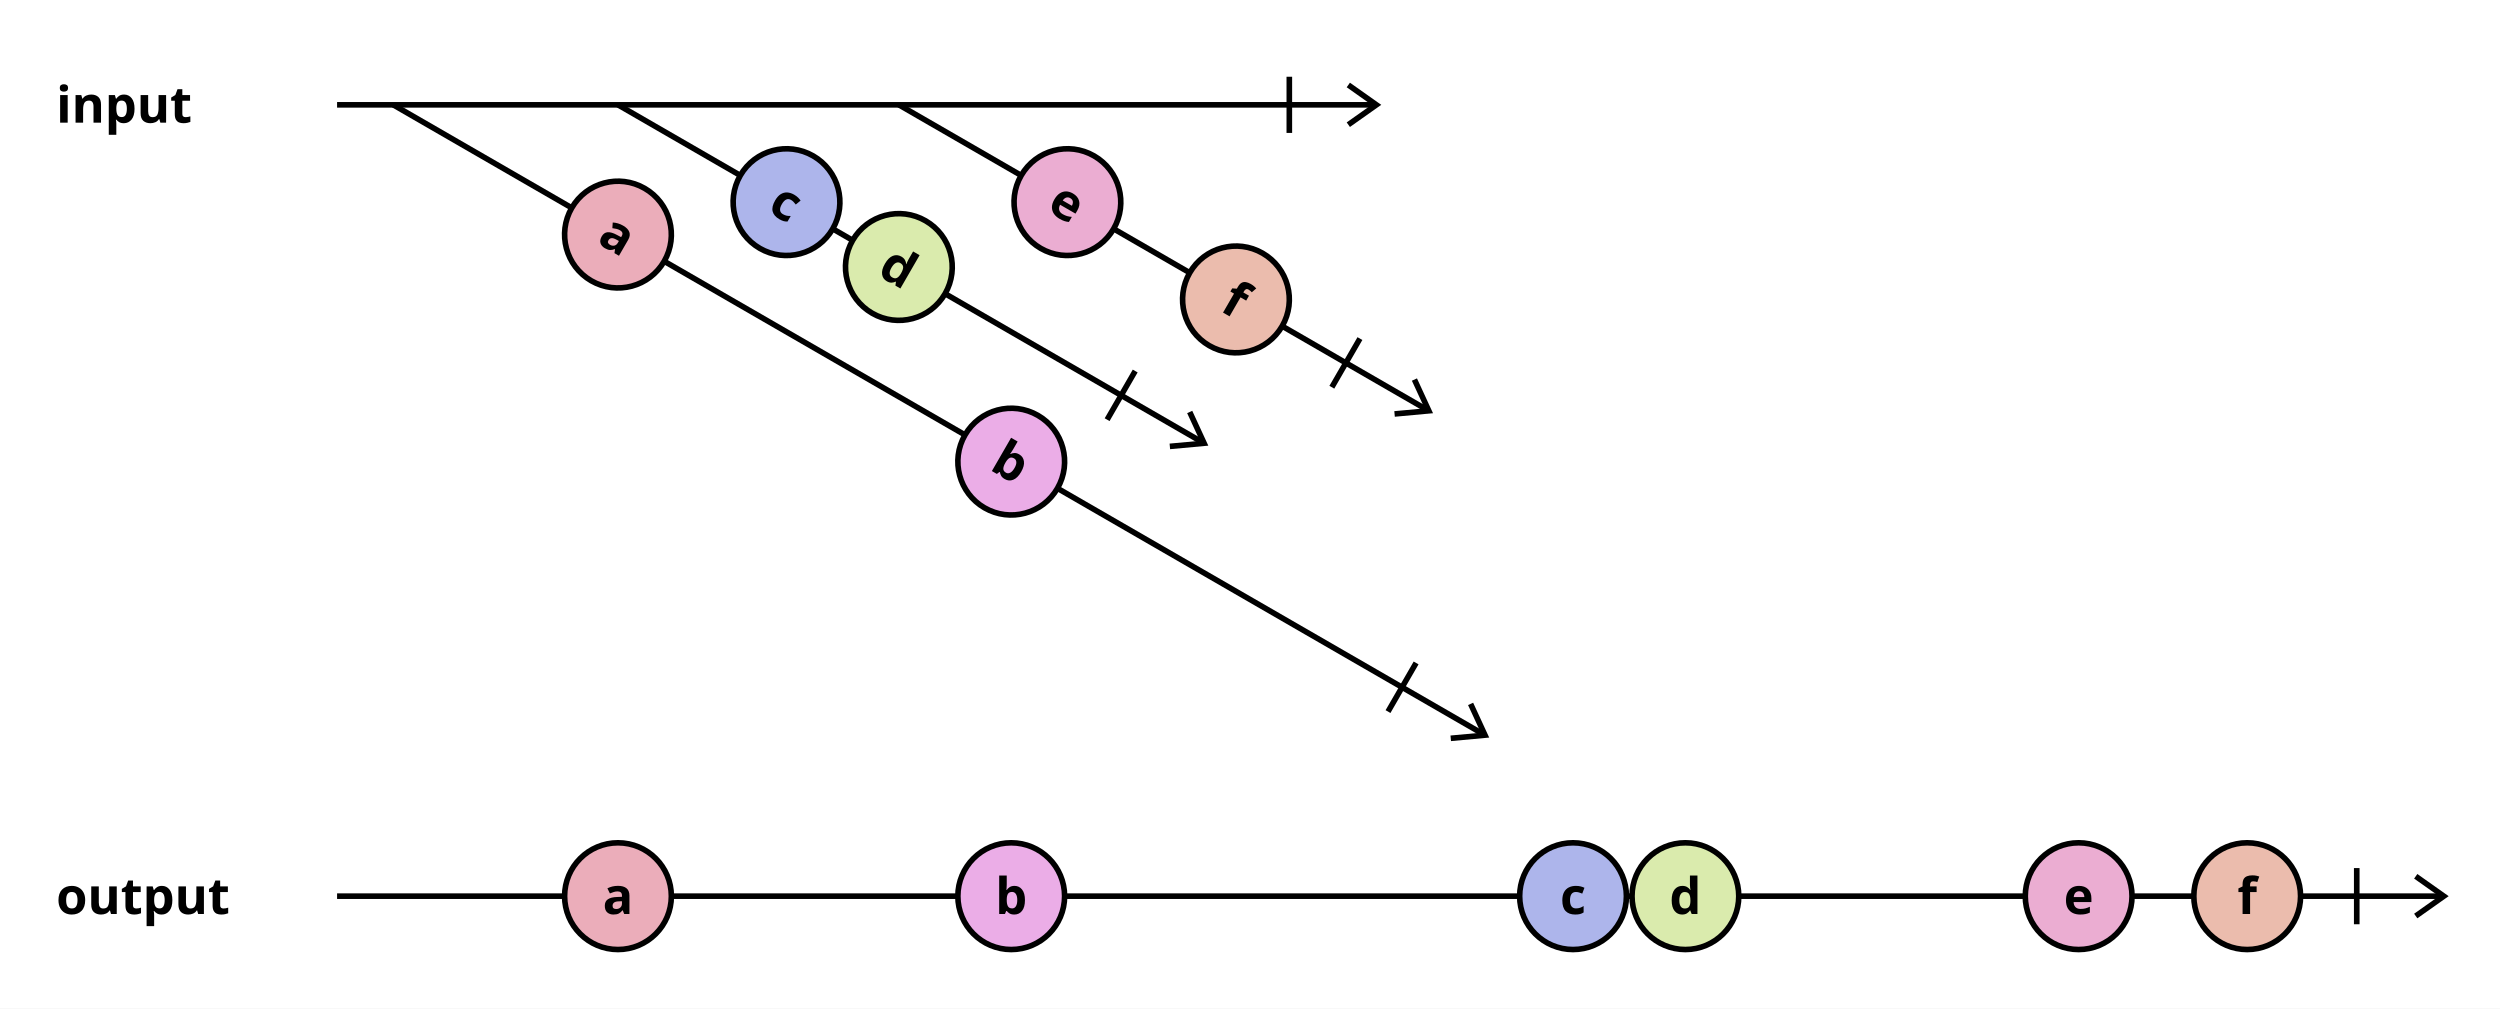
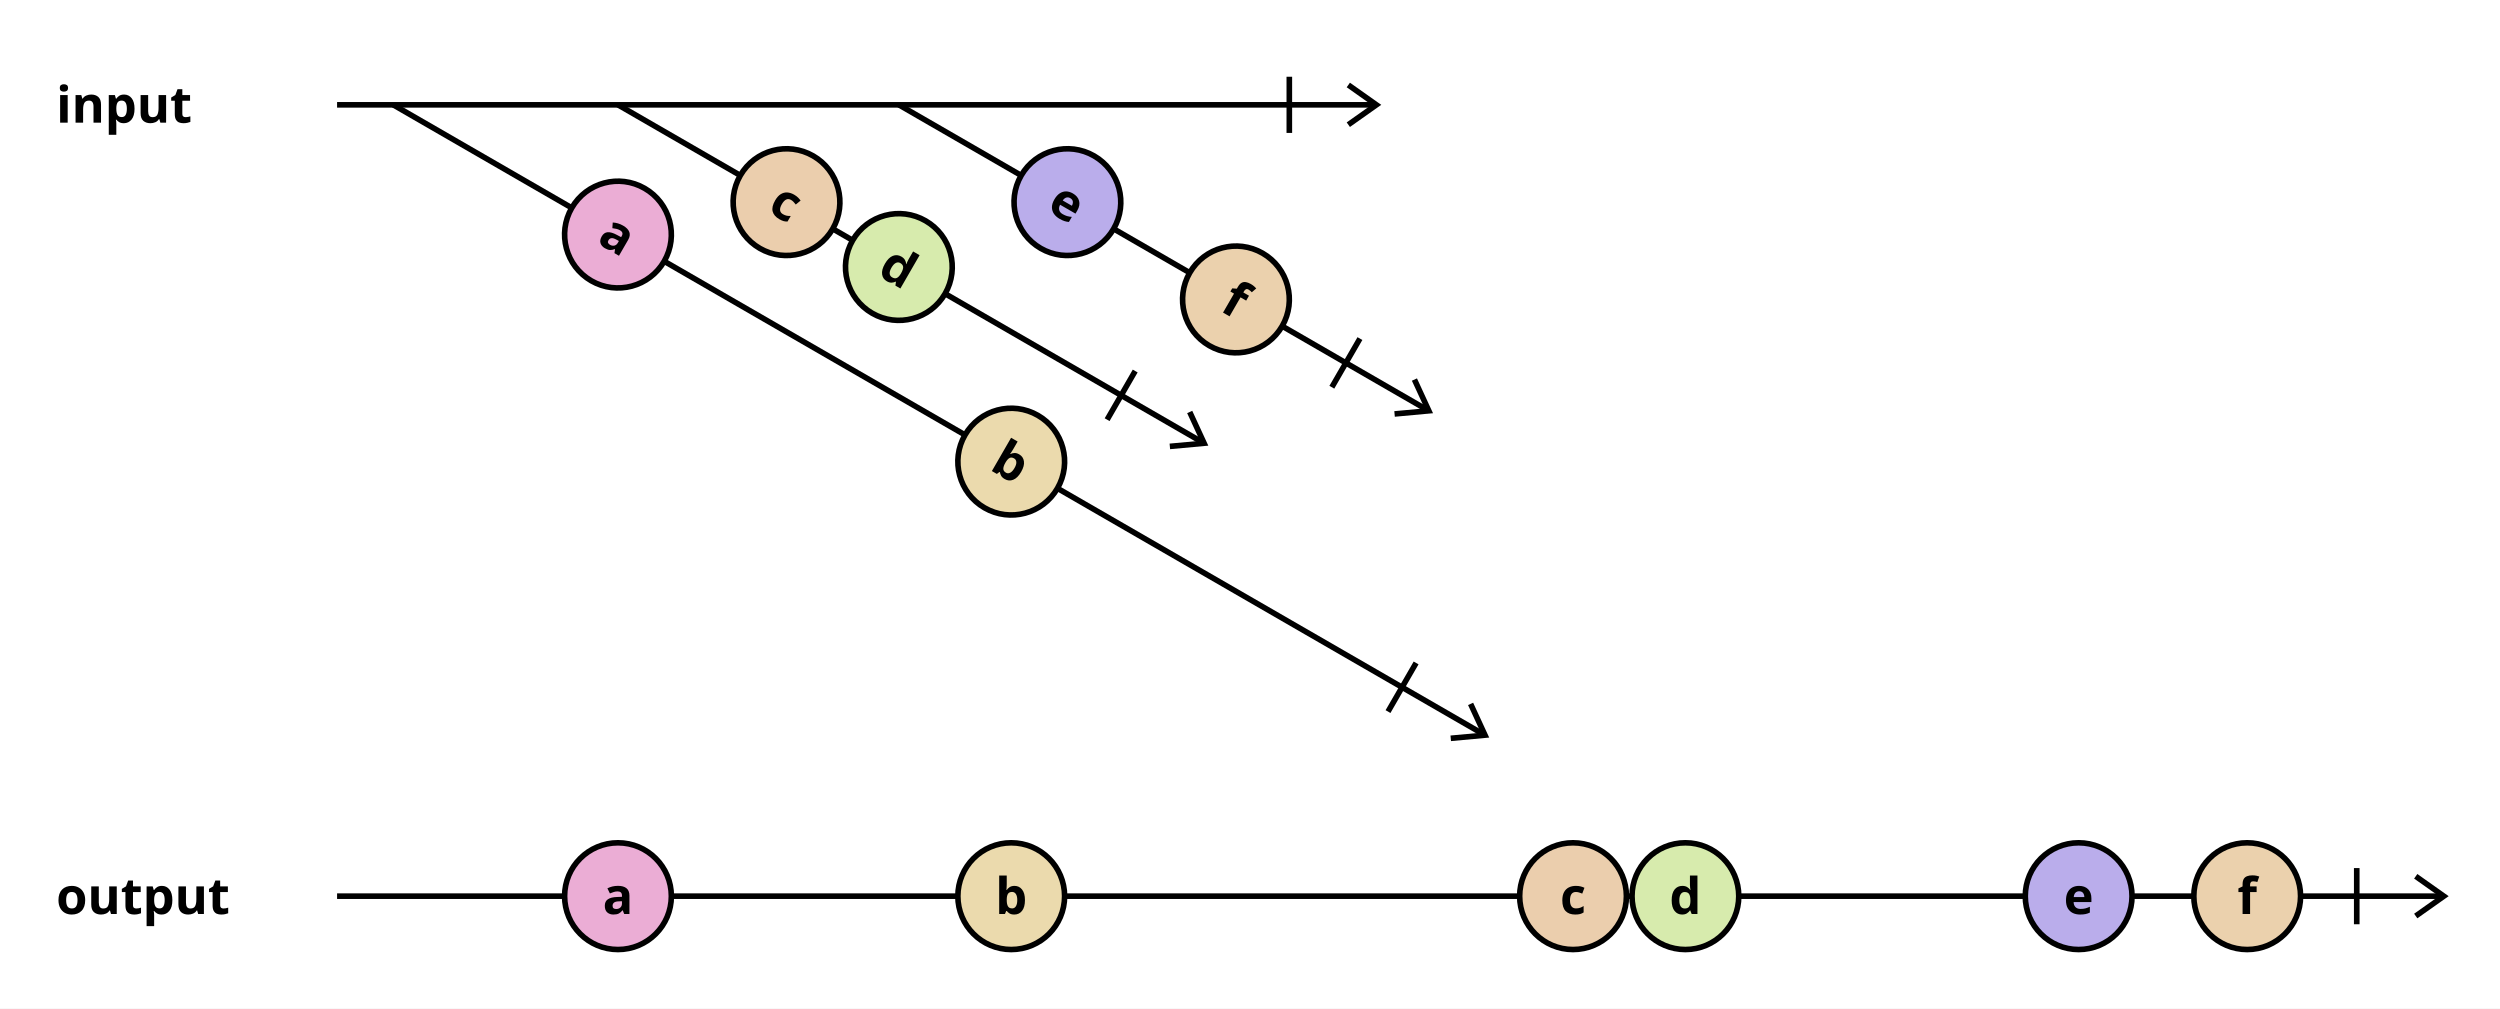
<svg xmlns="http://www.w3.org/2000/svg" viewBox="0 0 890 359.034" width="890" height="359.034">
  <rect x="0" y="0" fill="white" width="890" height="359.034" />
  <g transform="translate(20 20)">
    <g transform="translate(0 -2.679492)">
      <text x="0" y="20" fill="black" font-family="sans-serif" font-size="18px" font-weight="bold" font-style="normal" dominant-baseline="middle">input</text>
      <g transform="translate(100 0)">
        <g>
          <line x1="0" y1="20" x2="370" y2="20" stroke="black" stroke-width="2" />
          <polyline points="360,12.929 370,20 360,27.071" stroke="black" stroke-width="2" fill="none" />
        </g>
        <g transform="rotate(30 20 20) translate(20 0)">
          <g>
            <line x1="0" y1="20" x2="448.786" y2="20" stroke="black" stroke-width="2" />
            <polyline points="438.786,12.929 448.786,20 438.786,27.071" stroke="black" stroke-width="2" fill="none" />
          </g>
          <g transform="translate(72.37604 0)">
-             <ellipse cx="20" cy="20" rx="19" ry="19" fill="hsl(348.08, 60%, 80%)" stroke="black" stroke-width="2" />
+             <ellipse cx="20" cy="20" rx="19" ry="19" fill="hsl(320.927, 60%, 80%)" stroke="black" stroke-width="2" />
            <text x="20" y="20" fill="black" font-family="sans-serif" font-size="18px" font-weight="bold" font-style="normal" dominant-baseline="middle" text-anchor="middle">a</text>
          </g>
          <g transform="translate(234.0341 0)">
-             <ellipse cx="20" cy="20" rx="19" ry="19" fill="hsl(303.624, 60%, 80%)" stroke="black" stroke-width="2" />
+             <ellipse cx="20" cy="20" rx="19" ry="19" fill="hsl(44.11, 60%, 80%)" stroke="black" stroke-width="2" />
            <text x="20" y="20" fill="black" font-family="sans-serif" font-size="18px" font-weight="bold" font-style="normal" dominant-baseline="middle" text-anchor="middle">b</text>
          </g>
          <g transform="translate(414.6922 0)">
            <line x1="0" y1="10" x2="0" y2="30" stroke="black" stroke-width="2" />
          </g>
        </g>
        <g transform="rotate(30 100 20) translate(100 0)">
          <g>
            <line x1="0" y1="20" x2="240.94" y2="20" stroke="black" stroke-width="2" />
            <polyline points="230.94,12.929 240.94,20 230.94,27.071" stroke="black" stroke-width="2" fill="none" />
          </g>
          <g transform="translate(49.28203 0)">
-             <ellipse cx="20" cy="20" rx="19" ry="19" fill="hsl(232.756, 60%, 80%)" stroke="black" stroke-width="2" />
+             <ellipse cx="20" cy="20" rx="19" ry="19" fill="hsl(31.663, 60%, 80%)" stroke="black" stroke-width="2" />
            <text x="20" y="20" fill="black" font-family="sans-serif" font-size="18px" font-weight="bold" font-style="normal" dominant-baseline="middle" text-anchor="middle">c</text>
          </g>
          <g transform="translate(95.47005 0)">
-             <ellipse cx="20" cy="20" rx="19" ry="19" fill="hsl(76.267, 60%, 80%)" stroke="black" stroke-width="2" />
+             <ellipse cx="20" cy="20" rx="19" ry="19" fill="hsl(79.047, 60%, 80%)" stroke="black" stroke-width="2" />
            <text x="20" y="20" fill="black" font-family="sans-serif" font-size="18px" font-weight="bold" font-style="normal" dominant-baseline="middle" text-anchor="middle">d</text>
          </g>
          <g transform="translate(206.8461 0)">
            <line x1="0" y1="10" x2="0" y2="30" stroke="black" stroke-width="2" />
          </g>
        </g>
        <g transform="rotate(30 200 20) translate(200 0)">
          <g>
            <line x1="0" y1="20" x2="217.846" y2="20" stroke="black" stroke-width="2" />
            <polyline points="207.846,12.929 217.846,20 207.846,27.071" stroke="black" stroke-width="2" fill="none" />
          </g>
          <g transform="translate(49.28203 0)">
-             <ellipse cx="20" cy="20" rx="19" ry="19" fill="hsl(323.921, 60%, 80%)" stroke="black" stroke-width="2" />
+             <ellipse cx="20" cy="20" rx="19" ry="19" fill="hsl(252.62, 60%, 80%)" stroke="black" stroke-width="2" />
            <text x="20" y="20" fill="black" font-family="sans-serif" font-size="18px" font-weight="bold" font-style="normal" dominant-baseline="middle" text-anchor="middle">e</text>
          </g>
          <g transform="translate(118.5641 0)">
-             <ellipse cx="20" cy="20" rx="19" ry="19" fill="hsl(14.469, 60%, 80%)" stroke="black" stroke-width="2" />
+             <ellipse cx="20" cy="20" rx="19" ry="19" fill="hsl(35.338, 60%, 80%)" stroke="black" stroke-width="2" />
            <text x="20" y="20" fill="black" font-family="sans-serif" font-size="18px" font-weight="bold" font-style="normal" dominant-baseline="middle" text-anchor="middle">f</text>
          </g>
          <g transform="translate(183.7521 0)">
            <line x1="0" y1="10" x2="0" y2="30" stroke="black" stroke-width="2" />
          </g>
        </g>
        <g transform="translate(339 0)">
          <line x1="0" y1="10" x2="0" y2="30" stroke="black" stroke-width="2" />
        </g>
      </g>
    </g>
    <g transform="translate(0 279.0341)">
      <text x="0" y="20" fill="black" font-family="sans-serif" font-size="18px" font-weight="bold" font-style="normal" dominant-baseline="middle">output</text>
      <g transform="translate(100 0)">
        <g>
          <line x1="0" y1="20" x2="750" y2="20" stroke="black" stroke-width="2" />
          <polyline points="740,12.929 750,20 740,27.071" stroke="black" stroke-width="2" fill="none" />
        </g>
        <g transform="translate(80 0)">
-           <ellipse cx="20" cy="20" rx="19" ry="19" fill="hsl(348.08, 60%, 80%)" stroke="black" stroke-width="2" />
+           <ellipse cx="20" cy="20" rx="19" ry="19" fill="hsl(320.927, 60%, 80%)" stroke="black" stroke-width="2" />
          <text x="20" y="20" fill="black" font-family="sans-serif" font-size="18px" font-weight="bold" font-style="normal" dominant-baseline="middle" text-anchor="middle">a</text>
        </g>
        <g transform="translate(220 0)">
-           <ellipse cx="20" cy="20" rx="19" ry="19" fill="hsl(303.624, 60%, 80%)" stroke="black" stroke-width="2" />
+           <ellipse cx="20" cy="20" rx="19" ry="19" fill="hsl(44.11, 60%, 80%)" stroke="black" stroke-width="2" />
          <text x="20" y="20" fill="black" font-family="sans-serif" font-size="18px" font-weight="bold" font-style="normal" dominant-baseline="middle" text-anchor="middle">b</text>
        </g>
        <g transform="translate(420 0)">
-           <ellipse cx="20" cy="20" rx="19" ry="19" fill="hsl(232.756, 60%, 80%)" stroke="black" stroke-width="2" />
+           <ellipse cx="20" cy="20" rx="19" ry="19" fill="hsl(31.663, 60%, 80%)" stroke="black" stroke-width="2" />
          <text x="20" y="20" fill="black" font-family="sans-serif" font-size="18px" font-weight="bold" font-style="normal" dominant-baseline="middle" text-anchor="middle">c</text>
        </g>
        <g transform="translate(460 0)">
-           <ellipse cx="20" cy="20" rx="19" ry="19" fill="hsl(76.267, 60%, 80%)" stroke="black" stroke-width="2" />
+           <ellipse cx="20" cy="20" rx="19" ry="19" fill="hsl(79.047, 60%, 80%)" stroke="black" stroke-width="2" />
          <text x="20" y="20" fill="black" font-family="sans-serif" font-size="18px" font-weight="bold" font-style="normal" dominant-baseline="middle" text-anchor="middle">d</text>
        </g>
        <g transform="translate(600 0)">
-           <ellipse cx="20" cy="20" rx="19" ry="19" fill="hsl(323.921, 60%, 80%)" stroke="black" stroke-width="2" />
+           <ellipse cx="20" cy="20" rx="19" ry="19" fill="hsl(252.62, 60%, 80%)" stroke="black" stroke-width="2" />
          <text x="20" y="20" fill="black" font-family="sans-serif" font-size="18px" font-weight="bold" font-style="normal" dominant-baseline="middle" text-anchor="middle">e</text>
        </g>
        <g transform="translate(660 0)">
-           <ellipse cx="20" cy="20" rx="19" ry="19" fill="hsl(14.469, 60%, 80%)" stroke="black" stroke-width="2" />
+           <ellipse cx="20" cy="20" rx="19" ry="19" fill="hsl(35.338, 60%, 80%)" stroke="black" stroke-width="2" />
          <text x="20" y="20" fill="black" font-family="sans-serif" font-size="18px" font-weight="bold" font-style="normal" dominant-baseline="middle" text-anchor="middle">f</text>
        </g>
        <g transform="translate(719 0)">
          <line x1="0" y1="10" x2="0" y2="30" stroke="black" stroke-width="2" />
        </g>
      </g>
    </g>
  </g>
</svg>
